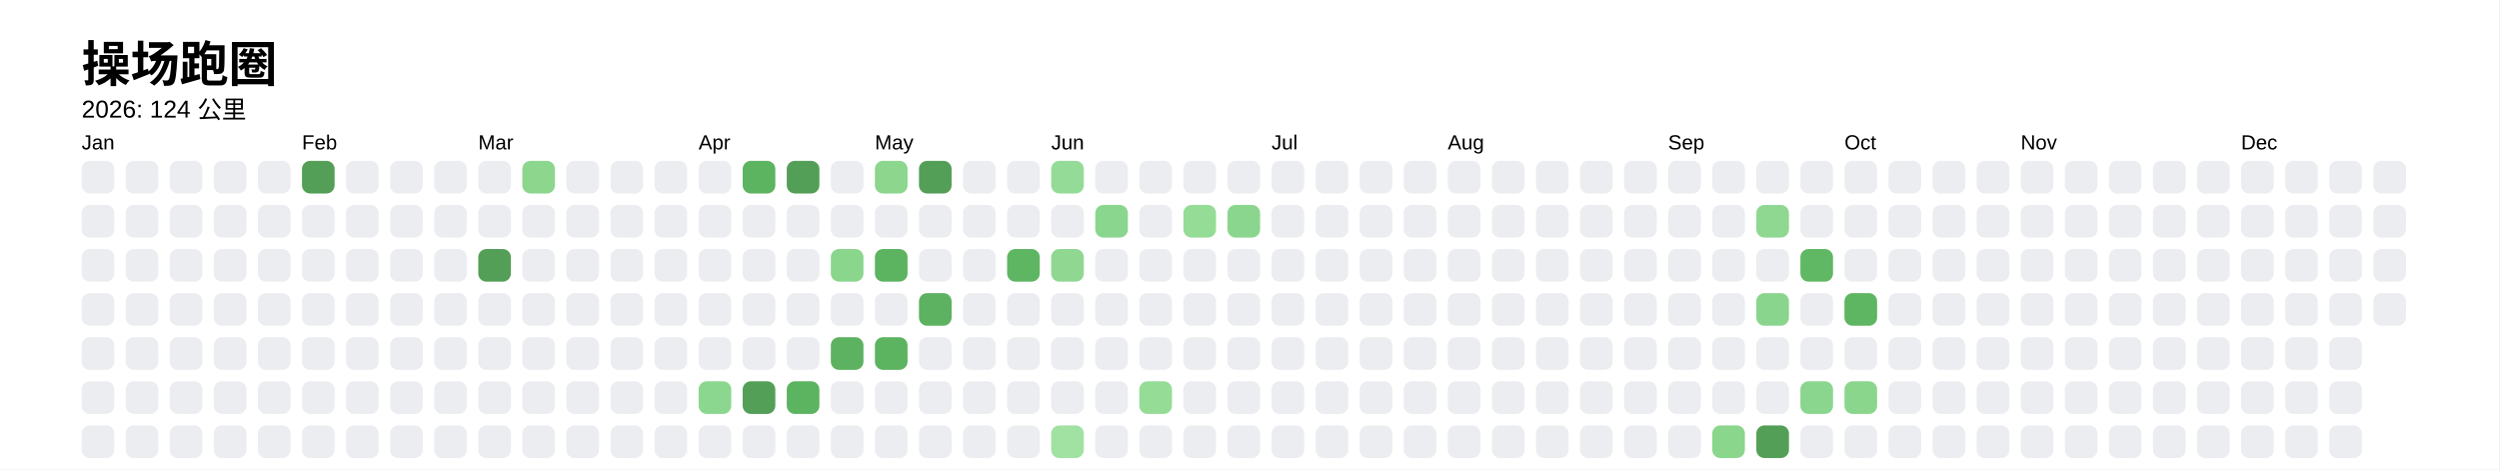
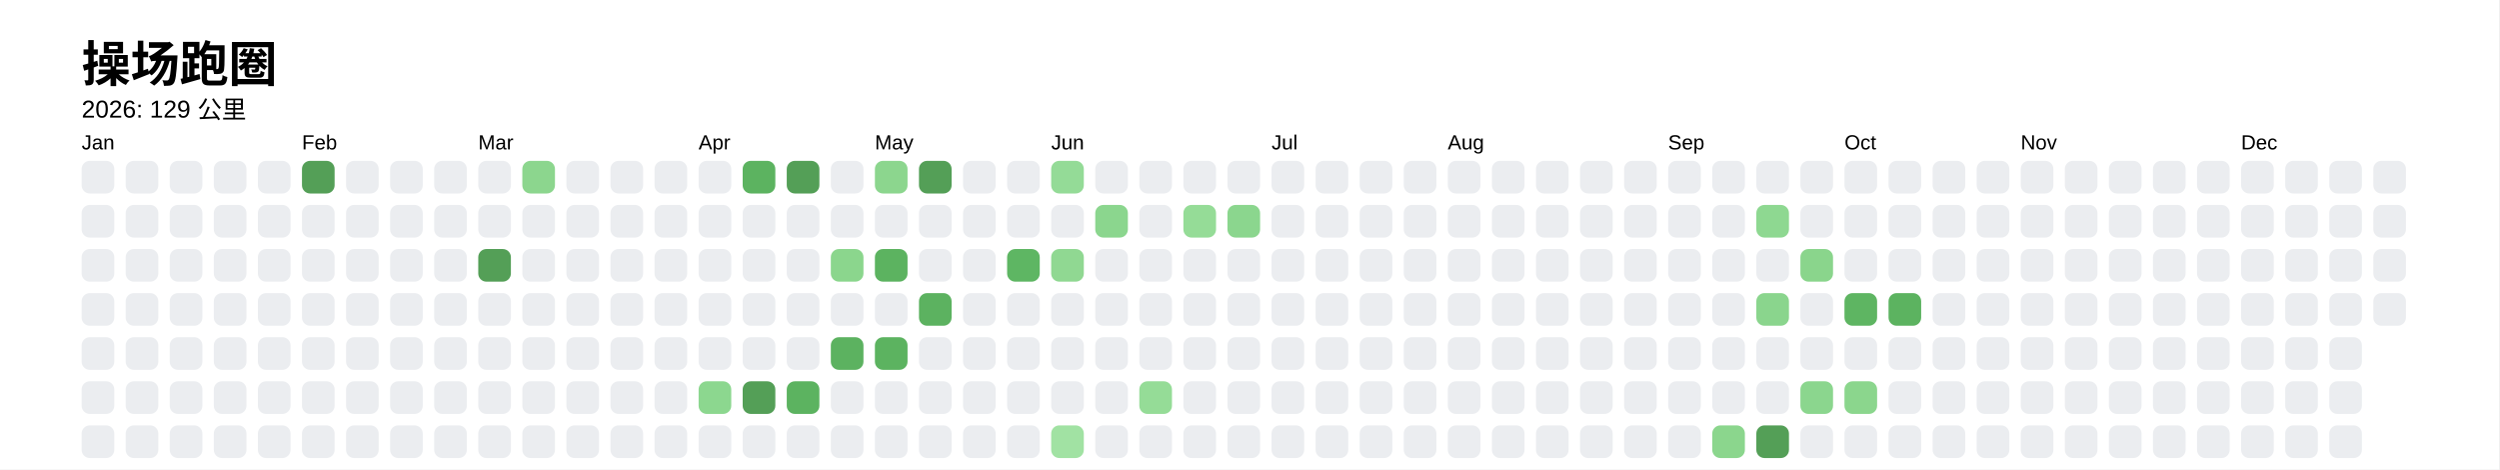
<svg xmlns="http://www.w3.org/2000/svg" baseProfile="full" height="57.5mm" version="1.1" viewBox="0,0,306.2,57.5" width="306.2mm">
  <defs />
  <rect fill="#FFFFFF" height="57.5" width="306.2" x="0" y="0" />
  <text fill="#000000" style="font-size:6px; font-family:Arial; font-weight:bold;" x="10" y="10">操场跑圈</text>
-   <text fill="#000000" style="font-size:3px; font-family:Arial;" x="10" y="14.4">2026: 124 公里</text>
+   <text fill="#000000" style="font-size:3px; font-family:Arial;" x="10" y="14.4">2026: 129 公里</text>
  <text fill="#000000" style="font-size:2.5px; font-family:Arial" x="10" y="18.3">Jan</text>
  <rect fill="#EBEDF0" height="4" rx="1" ry="1" width="4" x="10" y="19.7" />
  <rect fill="#EBEDF0" height="4" rx="1" ry="1" width="4" x="10" y="25.1" />
  <rect fill="#EBEDF0" height="4" rx="1" ry="1" width="4" x="10" y="30.5" />
  <rect fill="#EBEDF0" height="4" rx="1" ry="1" width="4" x="10" y="35.9" />
  <rect fill="#EBEDF0" height="4" rx="1" ry="1" width="4" x="10" y="41.3" />
  <rect fill="#EBEDF0" height="4" rx="1" ry="1" width="4" x="10" y="46.7" />
  <rect fill="#EBEDF0" height="4" rx="1" ry="1" width="4" x="10" y="52.1" />
  <rect fill="#EBEDF0" height="4" rx="1" ry="1" width="4" x="15.4" y="19.7" />
  <rect fill="#EBEDF0" height="4" rx="1" ry="1" width="4" x="15.4" y="25.1" />
  <rect fill="#EBEDF0" height="4" rx="1" ry="1" width="4" x="15.4" y="30.5" />
  <rect fill="#EBEDF0" height="4" rx="1" ry="1" width="4" x="15.4" y="35.9" />
  <rect fill="#EBEDF0" height="4" rx="1" ry="1" width="4" x="15.4" y="41.3" />
  <rect fill="#EBEDF0" height="4" rx="1" ry="1" width="4" x="15.4" y="46.7" />
  <rect fill="#EBEDF0" height="4" rx="1" ry="1" width="4" x="15.4" y="52.1" />
  <rect fill="#EBEDF0" height="4" rx="1" ry="1" width="4" x="20.8" y="19.7" />
  <rect fill="#EBEDF0" height="4" rx="1" ry="1" width="4" x="20.8" y="25.1" />
  <rect fill="#EBEDF0" height="4" rx="1" ry="1" width="4" x="20.8" y="30.5" />
  <rect fill="#EBEDF0" height="4" rx="1" ry="1" width="4" x="20.8" y="35.9" />
  <rect fill="#EBEDF0" height="4" rx="1" ry="1" width="4" x="20.8" y="41.3" />
  <rect fill="#EBEDF0" height="4" rx="1" ry="1" width="4" x="20.8" y="46.7" />
  <rect fill="#EBEDF0" height="4" rx="1" ry="1" width="4" x="20.8" y="52.1" />
  <rect fill="#EBEDF0" height="4" rx="1" ry="1" width="4" x="26.2" y="19.7" />
  <rect fill="#EBEDF0" height="4" rx="1" ry="1" width="4" x="26.2" y="25.1" />
  <rect fill="#EBEDF0" height="4" rx="1" ry="1" width="4" x="26.2" y="30.5" />
  <rect fill="#EBEDF0" height="4" rx="1" ry="1" width="4" x="26.2" y="35.9" />
  <rect fill="#EBEDF0" height="4" rx="1" ry="1" width="4" x="26.2" y="41.3" />
  <rect fill="#EBEDF0" height="4" rx="1" ry="1" width="4" x="26.2" y="46.7" />
  <rect fill="#EBEDF0" height="4" rx="1" ry="1" width="4" x="26.2" y="52.1" />
  <rect fill="#EBEDF0" height="4" rx="1" ry="1" width="4" x="31.6" y="19.7" />
  <rect fill="#EBEDF0" height="4" rx="1" ry="1" width="4" x="31.6" y="25.1" />
  <rect fill="#EBEDF0" height="4" rx="1" ry="1" width="4" x="31.6" y="30.5" />
  <rect fill="#EBEDF0" height="4" rx="1" ry="1" width="4" x="31.6" y="35.9" />
  <rect fill="#EBEDF0" height="4" rx="1" ry="1" width="4" x="31.6" y="41.3" />
  <rect fill="#EBEDF0" height="4" rx="1" ry="1" width="4" x="31.6" y="46.7" />
  <rect fill="#EBEDF0" height="4" rx="1" ry="1" width="4" x="31.6" y="52.1" />
  <text fill="#000000" style="font-size:2.5px; font-family:Arial" x="37.0" y="18.3">Feb</text>
  <rect fill="#549F57" height="4" rx="1" ry="1" width="4" x="37.0" y="19.7" />
  <rect fill="#EBEDF0" height="4" rx="1" ry="1" width="4" x="37.0" y="25.1" />
  <rect fill="#EBEDF0" height="4" rx="1" ry="1" width="4" x="37.0" y="30.5" />
  <rect fill="#EBEDF0" height="4" rx="1" ry="1" width="4" x="37.0" y="35.9" />
  <rect fill="#EBEDF0" height="4" rx="1" ry="1" width="4" x="37.0" y="41.3" />
  <rect fill="#EBEDF0" height="4" rx="1" ry="1" width="4" x="37.0" y="46.7" />
  <rect fill="#EBEDF0" height="4" rx="1" ry="1" width="4" x="37.0" y="52.1" />
  <rect fill="#EBEDF0" height="4" rx="1" ry="1" width="4" x="42.4" y="19.7" />
  <rect fill="#EBEDF0" height="4" rx="1" ry="1" width="4" x="42.4" y="25.1" />
  <rect fill="#EBEDF0" height="4" rx="1" ry="1" width="4" x="42.4" y="30.5" />
  <rect fill="#EBEDF0" height="4" rx="1" ry="1" width="4" x="42.4" y="35.9" />
  <rect fill="#EBEDF0" height="4" rx="1" ry="1" width="4" x="42.4" y="41.3" />
  <rect fill="#EBEDF0" height="4" rx="1" ry="1" width="4" x="42.4" y="46.7" />
  <rect fill="#EBEDF0" height="4" rx="1" ry="1" width="4" x="42.4" y="52.1" />
  <rect fill="#EBEDF0" height="4" rx="1" ry="1" width="4" x="47.8" y="19.7" />
  <rect fill="#EBEDF0" height="4" rx="1" ry="1" width="4" x="47.8" y="25.1" />
  <rect fill="#EBEDF0" height="4" rx="1" ry="1" width="4" x="47.8" y="30.5" />
  <rect fill="#EBEDF0" height="4" rx="1" ry="1" width="4" x="47.8" y="35.9" />
  <rect fill="#EBEDF0" height="4" rx="1" ry="1" width="4" x="47.8" y="41.3" />
  <rect fill="#EBEDF0" height="4" rx="1" ry="1" width="4" x="47.8" y="46.7" />
  <rect fill="#EBEDF0" height="4" rx="1" ry="1" width="4" x="47.8" y="52.1" />
  <rect fill="#EBEDF0" height="4" rx="1" ry="1" width="4" x="53.2" y="19.7" />
  <rect fill="#EBEDF0" height="4" rx="1" ry="1" width="4" x="53.2" y="25.1" />
  <rect fill="#EBEDF0" height="4" rx="1" ry="1" width="4" x="53.2" y="30.5" />
  <rect fill="#EBEDF0" height="4" rx="1" ry="1" width="4" x="53.2" y="35.9" />
  <rect fill="#EBEDF0" height="4" rx="1" ry="1" width="4" x="53.2" y="41.3" />
  <rect fill="#EBEDF0" height="4" rx="1" ry="1" width="4" x="53.2" y="46.7" />
  <rect fill="#EBEDF0" height="4" rx="1" ry="1" width="4" x="53.2" y="52.1" />
  <text fill="#000000" style="font-size:2.5px; font-family:Arial" x="58.6" y="18.3">Mar</text>
  <rect fill="#EBEDF0" height="4" rx="1" ry="1" width="4" x="58.6" y="19.7" />
  <rect fill="#EBEDF0" height="4" rx="1" ry="1" width="4" x="58.6" y="25.1" />
  <rect fill="#549F57" height="4" rx="1" ry="1" width="4" x="58.6" y="30.5" />
  <rect fill="#EBEDF0" height="4" rx="1" ry="1" width="4" x="58.6" y="35.9" />
  <rect fill="#EBEDF0" height="4" rx="1" ry="1" width="4" x="58.6" y="41.3" />
  <rect fill="#EBEDF0" height="4" rx="1" ry="1" width="4" x="58.6" y="46.7" />
  <rect fill="#EBEDF0" height="4" rx="1" ry="1" width="4" x="58.6" y="52.1" />
  <rect fill="#8cd68e" height="4" rx="1" ry="1" width="4" x="64" y="19.7" />
  <rect fill="#EBEDF0" height="4" rx="1" ry="1" width="4" x="64" y="25.1" />
  <rect fill="#EBEDF0" height="4" rx="1" ry="1" width="4" x="64" y="30.5" />
  <rect fill="#EBEDF0" height="4" rx="1" ry="1" width="4" x="64" y="35.9" />
  <rect fill="#EBEDF0" height="4" rx="1" ry="1" width="4" x="64" y="41.3" />
  <rect fill="#EBEDF0" height="4" rx="1" ry="1" width="4" x="64" y="46.7" />
  <rect fill="#EBEDF0" height="4" rx="1" ry="1" width="4" x="64" y="52.1" />
  <rect fill="#EBEDF0" height="4" rx="1" ry="1" width="4" x="69.4" y="19.7" />
  <rect fill="#EBEDF0" height="4" rx="1" ry="1" width="4" x="69.4" y="25.1" />
  <rect fill="#EBEDF0" height="4" rx="1" ry="1" width="4" x="69.4" y="30.5" />
  <rect fill="#EBEDF0" height="4" rx="1" ry="1" width="4" x="69.4" y="35.9" />
  <rect fill="#EBEDF0" height="4" rx="1" ry="1" width="4" x="69.4" y="41.3" />
  <rect fill="#EBEDF0" height="4" rx="1" ry="1" width="4" x="69.4" y="46.7" />
  <rect fill="#EBEDF0" height="4" rx="1" ry="1" width="4" x="69.4" y="52.1" />
  <rect fill="#EBEDF0" height="4" rx="1" ry="1" width="4" x="74.8" y="19.7" />
  <rect fill="#EBEDF0" height="4" rx="1" ry="1" width="4" x="74.8" y="25.1" />
  <rect fill="#EBEDF0" height="4" rx="1" ry="1" width="4" x="74.8" y="30.5" />
  <rect fill="#EBEDF0" height="4" rx="1" ry="1" width="4" x="74.8" y="35.9" />
  <rect fill="#EBEDF0" height="4" rx="1" ry="1" width="4" x="74.8" y="41.3" />
  <rect fill="#EBEDF0" height="4" rx="1" ry="1" width="4" x="74.8" y="46.7" />
  <rect fill="#EBEDF0" height="4" rx="1" ry="1" width="4" x="74.8" y="52.1" />
  <rect fill="#EBEDF0" height="4" rx="1" ry="1" width="4" x="80.2" y="19.7" />
  <rect fill="#EBEDF0" height="4" rx="1" ry="1" width="4" x="80.2" y="25.1" />
  <rect fill="#EBEDF0" height="4" rx="1" ry="1" width="4" x="80.2" y="30.5" />
  <rect fill="#EBEDF0" height="4" rx="1" ry="1" width="4" x="80.2" y="35.9" />
  <rect fill="#EBEDF0" height="4" rx="1" ry="1" width="4" x="80.2" y="41.3" />
  <rect fill="#EBEDF0" height="4" rx="1" ry="1" width="4" x="80.2" y="46.7" />
  <rect fill="#EBEDF0" height="4" rx="1" ry="1" width="4" x="80.2" y="52.1" />
  <text fill="#000000" style="font-size:2.5px; font-family:Arial" x="85.6" y="18.3">Apr</text>
  <rect fill="#EBEDF0" height="4" rx="1" ry="1" width="4" x="85.6" y="19.7" />
  <rect fill="#EBEDF0" height="4" rx="1" ry="1" width="4" x="85.6" y="25.1" />
  <rect fill="#EBEDF0" height="4" rx="1" ry="1" width="4" x="85.6" y="30.5" />
  <rect fill="#EBEDF0" height="4" rx="1" ry="1" width="4" x="85.6" y="35.9" />
  <rect fill="#EBEDF0" height="4" rx="1" ry="1" width="4" x="85.6" y="41.3" />
  <rect fill="#8cd78f" height="4" rx="1" ry="1" width="4" x="85.6" y="46.7" />
  <rect fill="#EBEDF0" height="4" rx="1" ry="1" width="4" x="85.6" y="52.1" />
  <rect fill="#5cb360" height="4" rx="1" ry="1" width="4" x="91" y="19.7" />
  <rect fill="#EBEDF0" height="4" rx="1" ry="1" width="4" x="91" y="25.1" />
  <rect fill="#EBEDF0" height="4" rx="1" ry="1" width="4" x="91" y="30.5" />
  <rect fill="#EBEDF0" height="4" rx="1" ry="1" width="4" x="91" y="35.9" />
  <rect fill="#EBEDF0" height="4" rx="1" ry="1" width="4" x="91" y="41.3" />
  <rect fill="#549F57" height="4" rx="1" ry="1" width="4" x="91" y="46.7" />
  <rect fill="#EBEDF0" height="4" rx="1" ry="1" width="4" x="91" y="52.1" />
  <rect fill="#549F57" height="4" rx="1" ry="1" width="4" x="96.4" y="19.7" />
  <rect fill="#EBEDF0" height="4" rx="1" ry="1" width="4" x="96.4" y="25.1" />
  <rect fill="#EBEDF0" height="4" rx="1" ry="1" width="4" x="96.4" y="30.5" />
  <rect fill="#EBEDF0" height="4" rx="1" ry="1" width="4" x="96.4" y="35.9" />
  <rect fill="#EBEDF0" height="4" rx="1" ry="1" width="4" x="96.4" y="41.3" />
  <rect fill="#5cb360" height="4" rx="1" ry="1" width="4" x="96.4" y="46.7" />
  <rect fill="#EBEDF0" height="4" rx="1" ry="1" width="4" x="96.4" y="52.1" />
  <rect fill="#EBEDF0" height="4" rx="1" ry="1" width="4" x="101.8" y="19.7" />
  <rect fill="#EBEDF0" height="4" rx="1" ry="1" width="4" x="101.8" y="25.1" />
  <rect fill="#8bd68d" height="4" rx="1" ry="1" width="4" x="101.8" y="30.5" />
  <rect fill="#EBEDF0" height="4" rx="1" ry="1" width="4" x="101.8" y="35.9" />
  <rect fill="#5cb260" height="4" rx="1" ry="1" width="4" x="101.8" y="41.3" />
  <rect fill="#EBEDF0" height="4" rx="1" ry="1" width="4" x="101.8" y="46.7" />
  <rect fill="#EBEDF0" height="4" rx="1" ry="1" width="4" x="101.8" y="52.1" />
  <text fill="#000000" style="font-size:2.5px; font-family:Arial" x="107.2" y="18.3">May</text>
  <rect fill="#8cd68e" height="4" rx="1" ry="1" width="4" x="107.2" y="19.7" />
  <rect fill="#EBEDF0" height="4" rx="1" ry="1" width="4" x="107.2" y="25.1" />
  <rect fill="#5cb360" height="4" rx="1" ry="1" width="4" x="107.2" y="30.5" />
  <rect fill="#EBEDF0" height="4" rx="1" ry="1" width="4" x="107.2" y="35.9" />
  <rect fill="#5cb360" height="4" rx="1" ry="1" width="4" x="107.2" y="41.3" />
  <rect fill="#EBEDF0" height="4" rx="1" ry="1" width="4" x="107.2" y="46.7" />
  <rect fill="#EBEDF0" height="4" rx="1" ry="1" width="4" x="107.2" y="52.1" />
  <rect fill="#549F57" height="4" rx="1" ry="1" width="4" x="112.6" y="19.7" />
  <rect fill="#EBEDF0" height="4" rx="1" ry="1" width="4" x="112.6" y="25.1" />
  <rect fill="#EBEDF0" height="4" rx="1" ry="1" width="4" x="112.6" y="30.5" />
  <rect fill="#5cb260" height="4" rx="1" ry="1" width="4" x="112.6" y="35.9" />
  <rect fill="#EBEDF0" height="4" rx="1" ry="1" width="4" x="112.6" y="41.3" />
  <rect fill="#EBEDF0" height="4" rx="1" ry="1" width="4" x="112.6" y="46.7" />
  <rect fill="#EBEDF0" height="4" rx="1" ry="1" width="4" x="112.6" y="52.1" />
  <rect fill="#EBEDF0" height="4" rx="1" ry="1" width="4" x="118" y="19.7" />
  <rect fill="#EBEDF0" height="4" rx="1" ry="1" width="4" x="118" y="25.1" />
  <rect fill="#EBEDF0" height="4" rx="1" ry="1" width="4" x="118" y="30.5" />
  <rect fill="#EBEDF0" height="4" rx="1" ry="1" width="4" x="118" y="35.9" />
  <rect fill="#EBEDF0" height="4" rx="1" ry="1" width="4" x="118" y="41.3" />
  <rect fill="#EBEDF0" height="4" rx="1" ry="1" width="4" x="118" y="46.7" />
  <rect fill="#EBEDF0" height="4" rx="1" ry="1" width="4" x="118" y="52.1" />
  <rect fill="#EBEDF0" height="4" rx="1" ry="1" width="4" x="123.4" y="19.7" />
  <rect fill="#EBEDF0" height="4" rx="1" ry="1" width="4" x="123.4" y="25.1" />
  <rect fill="#5eb663" height="4" rx="1" ry="1" width="4" x="123.4" y="30.5" />
  <rect fill="#EBEDF0" height="4" rx="1" ry="1" width="4" x="123.4" y="35.9" />
  <rect fill="#EBEDF0" height="4" rx="1" ry="1" width="4" x="123.4" y="41.3" />
  <rect fill="#EBEDF0" height="4" rx="1" ry="1" width="4" x="123.4" y="46.7" />
  <rect fill="#EBEDF0" height="4" rx="1" ry="1" width="4" x="123.4" y="52.1" />
  <text fill="#000000" style="font-size:2.5px; font-family:Arial" x="128.8" y="18.3">Jun</text>
  <rect fill="#94db97" height="4" rx="1" ry="1" width="4" x="128.8" y="19.7" />
  <rect fill="#EBEDF0" height="4" rx="1" ry="1" width="4" x="128.8" y="25.1" />
  <rect fill="#90d892" height="4" rx="1" ry="1" width="4" x="128.8" y="30.5" />
  <rect fill="#EBEDF0" height="4" rx="1" ry="1" width="4" x="128.8" y="35.9" />
  <rect fill="#EBEDF0" height="4" rx="1" ry="1" width="4" x="128.8" y="41.3" />
  <rect fill="#EBEDF0" height="4" rx="1" ry="1" width="4" x="128.8" y="46.7" />
  <rect fill="#a1e2a3" height="4" rx="1" ry="1" width="4" x="128.8" y="52.1" />
  <rect fill="#EBEDF0" height="4" rx="1" ry="1" width="4" x="134.2" y="19.7" />
  <rect fill="#8bd68e" height="4" rx="1" ry="1" width="4" x="134.2" y="25.1" />
  <rect fill="#EBEDF0" height="4" rx="1" ry="1" width="4" x="134.2" y="30.5" />
  <rect fill="#EBEDF0" height="4" rx="1" ry="1" width="4" x="134.2" y="35.9" />
  <rect fill="#EBEDF0" height="4" rx="1" ry="1" width="4" x="134.2" y="41.3" />
  <rect fill="#EBEDF0" height="4" rx="1" ry="1" width="4" x="134.2" y="46.7" />
  <rect fill="#EBEDF0" height="4" rx="1" ry="1" width="4" x="134.2" y="52.1" />
  <rect fill="#EBEDF0" height="4" rx="1" ry="1" width="4" x="139.6" y="19.7" />
  <rect fill="#EBEDF0" height="4" rx="1" ry="1" width="4" x="139.6" y="25.1" />
  <rect fill="#EBEDF0" height="4" rx="1" ry="1" width="4" x="139.6" y="30.5" />
  <rect fill="#EBEDF0" height="4" rx="1" ry="1" width="4" x="139.6" y="35.9" />
  <rect fill="#EBEDF0" height="4" rx="1" ry="1" width="4" x="139.6" y="41.3" />
  <rect fill="#95dc97" height="4" rx="1" ry="1" width="4" x="139.6" y="46.7" />
  <rect fill="#EBEDF0" height="4" rx="1" ry="1" width="4" x="139.6" y="52.1" />
  <rect fill="#EBEDF0" height="4" rx="1" ry="1" width="4" x="145" y="19.7" />
  <rect fill="#95dc97" height="4" rx="1" ry="1" width="4" x="145" y="25.1" />
  <rect fill="#EBEDF0" height="4" rx="1" ry="1" width="4" x="145" y="30.5" />
  <rect fill="#EBEDF0" height="4" rx="1" ry="1" width="4" x="145" y="35.9" />
  <rect fill="#EBEDF0" height="4" rx="1" ry="1" width="4" x="145" y="41.3" />
  <rect fill="#EBEDF0" height="4" rx="1" ry="1" width="4" x="145" y="46.7" />
  <rect fill="#EBEDF0" height="4" rx="1" ry="1" width="4" x="145" y="52.1" />
  <rect fill="#EBEDF0" height="4" rx="1" ry="1" width="4" x="150.4" y="19.7" />
  <rect fill="#8bd68e" height="4" rx="1" ry="1" width="4" x="150.4" y="25.1" />
  <rect fill="#EBEDF0" height="4" rx="1" ry="1" width="4" x="150.4" y="30.5" />
  <rect fill="#EBEDF0" height="4" rx="1" ry="1" width="4" x="150.4" y="35.9" />
  <rect fill="#EBEDF0" height="4" rx="1" ry="1" width="4" x="150.4" y="41.3" />
  <rect fill="#EBEDF0" height="4" rx="1" ry="1" width="4" x="150.4" y="46.7" />
  <rect fill="#EBEDF0" height="4" rx="1" ry="1" width="4" x="150.4" y="52.1" />
  <text fill="#000000" style="font-size:2.5px; font-family:Arial" x="155.8" y="18.3">Jul</text>
  <rect fill="#EBEDF0" height="4" rx="1" ry="1" width="4" x="155.8" y="19.7" />
  <rect fill="#EBEDF0" height="4" rx="1" ry="1" width="4" x="155.8" y="25.1" />
  <rect fill="#EBEDF0" height="4" rx="1" ry="1" width="4" x="155.8" y="30.5" />
  <rect fill="#EBEDF0" height="4" rx="1" ry="1" width="4" x="155.8" y="35.9" />
  <rect fill="#EBEDF0" height="4" rx="1" ry="1" width="4" x="155.8" y="41.3" />
  <rect fill="#EBEDF0" height="4" rx="1" ry="1" width="4" x="155.8" y="46.7" />
  <rect fill="#EBEDF0" height="4" rx="1" ry="1" width="4" x="155.8" y="52.1" />
  <rect fill="#EBEDF0" height="4" rx="1" ry="1" width="4" x="161.2" y="19.7" />
  <rect fill="#EBEDF0" height="4" rx="1" ry="1" width="4" x="161.2" y="25.1" />
  <rect fill="#EBEDF0" height="4" rx="1" ry="1" width="4" x="161.2" y="30.5" />
  <rect fill="#EBEDF0" height="4" rx="1" ry="1" width="4" x="161.2" y="35.9" />
  <rect fill="#EBEDF0" height="4" rx="1" ry="1" width="4" x="161.2" y="41.3" />
  <rect fill="#EBEDF0" height="4" rx="1" ry="1" width="4" x="161.2" y="46.7" />
  <rect fill="#EBEDF0" height="4" rx="1" ry="1" width="4" x="161.2" y="52.1" />
  <rect fill="#EBEDF0" height="4" rx="1" ry="1" width="4" x="166.6" y="19.7" />
  <rect fill="#EBEDF0" height="4" rx="1" ry="1" width="4" x="166.6" y="25.1" />
  <rect fill="#EBEDF0" height="4" rx="1" ry="1" width="4" x="166.6" y="30.5" />
  <rect fill="#EBEDF0" height="4" rx="1" ry="1" width="4" x="166.6" y="35.9" />
  <rect fill="#EBEDF0" height="4" rx="1" ry="1" width="4" x="166.6" y="41.3" />
  <rect fill="#EBEDF0" height="4" rx="1" ry="1" width="4" x="166.6" y="46.7" />
  <rect fill="#EBEDF0" height="4" rx="1" ry="1" width="4" x="166.6" y="52.1" />
  <rect fill="#EBEDF0" height="4" rx="1" ry="1" width="4" x="172" y="19.7" />
  <rect fill="#EBEDF0" height="4" rx="1" ry="1" width="4" x="172" y="25.1" />
  <rect fill="#EBEDF0" height="4" rx="1" ry="1" width="4" x="172" y="30.5" />
  <rect fill="#EBEDF0" height="4" rx="1" ry="1" width="4" x="172" y="35.9" />
  <rect fill="#EBEDF0" height="4" rx="1" ry="1" width="4" x="172" y="41.3" />
  <rect fill="#EBEDF0" height="4" rx="1" ry="1" width="4" x="172" y="46.7" />
  <rect fill="#EBEDF0" height="4" rx="1" ry="1" width="4" x="172" y="52.1" />
  <text fill="#000000" style="font-size:2.5px; font-family:Arial" x="177.4" y="18.3">Aug</text>
  <rect fill="#EBEDF0" height="4" rx="1" ry="1" width="4" x="177.4" y="19.7" />
  <rect fill="#EBEDF0" height="4" rx="1" ry="1" width="4" x="177.4" y="25.1" />
  <rect fill="#EBEDF0" height="4" rx="1" ry="1" width="4" x="177.4" y="30.5" />
  <rect fill="#EBEDF0" height="4" rx="1" ry="1" width="4" x="177.4" y="35.9" />
  <rect fill="#EBEDF0" height="4" rx="1" ry="1" width="4" x="177.4" y="41.3" />
  <rect fill="#EBEDF0" height="4" rx="1" ry="1" width="4" x="177.4" y="46.7" />
  <rect fill="#EBEDF0" height="4" rx="1" ry="1" width="4" x="177.4" y="52.1" />
  <rect fill="#EBEDF0" height="4" rx="1" ry="1" width="4" x="182.8" y="19.7" />
  <rect fill="#EBEDF0" height="4" rx="1" ry="1" width="4" x="182.8" y="25.1" />
  <rect fill="#EBEDF0" height="4" rx="1" ry="1" width="4" x="182.8" y="30.5" />
  <rect fill="#EBEDF0" height="4" rx="1" ry="1" width="4" x="182.8" y="35.9" />
  <rect fill="#EBEDF0" height="4" rx="1" ry="1" width="4" x="182.8" y="41.3" />
  <rect fill="#EBEDF0" height="4" rx="1" ry="1" width="4" x="182.8" y="46.7" />
  <rect fill="#EBEDF0" height="4" rx="1" ry="1" width="4" x="182.8" y="52.1" />
  <rect fill="#EBEDF0" height="4" rx="1" ry="1" width="4" x="188.2" y="19.7" />
  <rect fill="#EBEDF0" height="4" rx="1" ry="1" width="4" x="188.2" y="25.1" />
  <rect fill="#EBEDF0" height="4" rx="1" ry="1" width="4" x="188.2" y="30.5" />
  <rect fill="#EBEDF0" height="4" rx="1" ry="1" width="4" x="188.2" y="35.9" />
  <rect fill="#EBEDF0" height="4" rx="1" ry="1" width="4" x="188.2" y="41.3" />
  <rect fill="#EBEDF0" height="4" rx="1" ry="1" width="4" x="188.2" y="46.7" />
  <rect fill="#EBEDF0" height="4" rx="1" ry="1" width="4" x="188.2" y="52.1" />
  <rect fill="#EBEDF0" height="4" rx="1" ry="1" width="4" x="193.6" y="19.7" />
  <rect fill="#EBEDF0" height="4" rx="1" ry="1" width="4" x="193.6" y="25.1" />
  <rect fill="#EBEDF0" height="4" rx="1" ry="1" width="4" x="193.6" y="30.5" />
  <rect fill="#EBEDF0" height="4" rx="1" ry="1" width="4" x="193.6" y="35.9" />
  <rect fill="#EBEDF0" height="4" rx="1" ry="1" width="4" x="193.6" y="41.3" />
  <rect fill="#EBEDF0" height="4" rx="1" ry="1" width="4" x="193.6" y="46.7" />
  <rect fill="#EBEDF0" height="4" rx="1" ry="1" width="4" x="193.6" y="52.1" />
  <rect fill="#EBEDF0" height="4" rx="1" ry="1" width="4" x="199" y="19.7" />
  <rect fill="#EBEDF0" height="4" rx="1" ry="1" width="4" x="199" y="25.1" />
  <rect fill="#EBEDF0" height="4" rx="1" ry="1" width="4" x="199" y="30.5" />
  <rect fill="#EBEDF0" height="4" rx="1" ry="1" width="4" x="199" y="35.9" />
  <rect fill="#EBEDF0" height="4" rx="1" ry="1" width="4" x="199" y="41.3" />
  <rect fill="#EBEDF0" height="4" rx="1" ry="1" width="4" x="199" y="46.7" />
  <rect fill="#EBEDF0" height="4" rx="1" ry="1" width="4" x="199" y="52.1" />
  <text fill="#000000" style="font-size:2.5px; font-family:Arial" x="204.4" y="18.3">Sep</text>
  <rect fill="#EBEDF0" height="4" rx="1" ry="1" width="4" x="204.4" y="19.7" />
  <rect fill="#EBEDF0" height="4" rx="1" ry="1" width="4" x="204.4" y="25.1" />
  <rect fill="#EBEDF0" height="4" rx="1" ry="1" width="4" x="204.4" y="30.5" />
  <rect fill="#EBEDF0" height="4" rx="1" ry="1" width="4" x="204.4" y="35.9" />
  <rect fill="#EBEDF0" height="4" rx="1" ry="1" width="4" x="204.4" y="41.3" />
  <rect fill="#EBEDF0" height="4" rx="1" ry="1" width="4" x="204.4" y="46.7" />
  <rect fill="#EBEDF0" height="4" rx="1" ry="1" width="4" x="204.4" y="52.1" />
  <rect fill="#EBEDF0" height="4" rx="1" ry="1" width="4" x="209.8" y="19.7" />
  <rect fill="#EBEDF0" height="4" rx="1" ry="1" width="4" x="209.8" y="25.1" />
  <rect fill="#EBEDF0" height="4" rx="1" ry="1" width="4" x="209.8" y="30.5" />
  <rect fill="#EBEDF0" height="4" rx="1" ry="1" width="4" x="209.8" y="35.9" />
  <rect fill="#EBEDF0" height="4" rx="1" ry="1" width="4" x="209.8" y="41.3" />
  <rect fill="#EBEDF0" height="4" rx="1" ry="1" width="4" x="209.8" y="46.7" />
  <rect fill="#8bd68d" height="4" rx="1" ry="1" width="4" x="209.8" y="52.1" />
  <rect fill="#EBEDF0" height="4" rx="1" ry="1" width="4" x="215.2" y="19.7" />
  <rect fill="#8ed891" height="4" rx="1" ry="1" width="4" x="215.2" y="25.1" />
  <rect fill="#EBEDF0" height="4" rx="1" ry="1" width="4" x="215.2" y="30.5" />
  <rect fill="#8ad58d" height="4" rx="1" ry="1" width="4" x="215.2" y="35.9" />
  <rect fill="#EBEDF0" height="4" rx="1" ry="1" width="4" x="215.2" y="41.3" />
  <rect fill="#EBEDF0" height="4" rx="1" ry="1" width="4" x="215.2" y="46.7" />
  <rect fill="#549F57" height="4" rx="1" ry="1" width="4" x="215.2" y="52.1" />
  <rect fill="#EBEDF0" height="4" rx="1" ry="1" width="4" x="220.6" y="19.7" />
  <rect fill="#EBEDF0" height="4" rx="1" ry="1" width="4" x="220.6" y="25.1" />
-   <rect fill="#60b865" height="4" rx="1" ry="1" width="4" x="220.6" y="30.5" />
+   <rect fill="#8ad58c" height="4" rx="1" ry="1" width="4" x="220.6" y="30.5" />
  <rect fill="#EBEDF0" height="4" rx="1" ry="1" width="4" x="220.6" y="35.9" />
  <rect fill="#EBEDF0" height="4" rx="1" ry="1" width="4" x="220.6" y="41.3" />
  <rect fill="#8bd68e" height="4" rx="1" ry="1" width="4" x="220.6" y="46.7" />
  <rect fill="#EBEDF0" height="4" rx="1" ry="1" width="4" x="220.6" y="52.1" />
  <text fill="#000000" style="font-size:2.5px; font-family:Arial" x="226" y="18.3">Oct</text>
  <rect fill="#EBEDF0" height="4" rx="1" ry="1" width="4" x="226" y="19.7" />
  <rect fill="#EBEDF0" height="4" rx="1" ry="1" width="4" x="226" y="25.1" />
  <rect fill="#EBEDF0" height="4" rx="1" ry="1" width="4" x="226" y="30.5" />
  <rect fill="#5eb562" height="4" rx="1" ry="1" width="4" x="226" y="35.9" />
  <rect fill="#EBEDF0" height="4" rx="1" ry="1" width="4" x="226" y="41.3" />
  <rect fill="#8bd68d" height="4" rx="1" ry="1" width="4" x="226" y="46.7" />
  <rect fill="#EBEDF0" height="4" rx="1" ry="1" width="4" x="226" y="52.1" />
  <rect fill="#EBEDF0" height="4" rx="1" ry="1" width="4" x="231.4" y="19.7" />
  <rect fill="#EBEDF0" height="4" rx="1" ry="1" width="4" x="231.4" y="25.1" />
  <rect fill="#EBEDF0" height="4" rx="1" ry="1" width="4" x="231.4" y="30.5" />
-   <rect fill="#EBEDF0" height="4" rx="1" ry="1" width="4" x="231.4" y="35.9" />
+   <rect fill="#5cb360" height="4" rx="1" ry="1" width="4" x="231.4" y="35.9" />
  <rect fill="#EBEDF0" height="4" rx="1" ry="1" width="4" x="231.4" y="41.3" />
  <rect fill="#EBEDF0" height="4" rx="1" ry="1" width="4" x="231.4" y="46.7" />
  <rect fill="#EBEDF0" height="4" rx="1" ry="1" width="4" x="231.4" y="52.1" />
  <rect fill="#EBEDF0" height="4" rx="1" ry="1" width="4" x="236.8" y="19.7" />
  <rect fill="#EBEDF0" height="4" rx="1" ry="1" width="4" x="236.8" y="25.1" />
  <rect fill="#EBEDF0" height="4" rx="1" ry="1" width="4" x="236.8" y="30.5" />
  <rect fill="#EBEDF0" height="4" rx="1" ry="1" width="4" x="236.8" y="35.9" />
  <rect fill="#EBEDF0" height="4" rx="1" ry="1" width="4" x="236.8" y="41.3" />
  <rect fill="#EBEDF0" height="4" rx="1" ry="1" width="4" x="236.8" y="46.7" />
  <rect fill="#EBEDF0" height="4" rx="1" ry="1" width="4" x="236.8" y="52.1" />
  <rect fill="#EBEDF0" height="4" rx="1" ry="1" width="4" x="242.2" y="19.7" />
  <rect fill="#EBEDF0" height="4" rx="1" ry="1" width="4" x="242.2" y="25.1" />
  <rect fill="#EBEDF0" height="4" rx="1" ry="1" width="4" x="242.2" y="30.5" />
  <rect fill="#EBEDF0" height="4" rx="1" ry="1" width="4" x="242.2" y="35.9" />
  <rect fill="#EBEDF0" height="4" rx="1" ry="1" width="4" x="242.2" y="41.3" />
  <rect fill="#EBEDF0" height="4" rx="1" ry="1" width="4" x="242.2" y="46.7" />
  <rect fill="#EBEDF0" height="4" rx="1" ry="1" width="4" x="242.2" y="52.1" />
  <text fill="#000000" style="font-size:2.5px; font-family:Arial" x="247.6" y="18.3">Nov</text>
  <rect fill="#EBEDF0" height="4" rx="1" ry="1" width="4" x="247.6" y="19.7" />
  <rect fill="#EBEDF0" height="4" rx="1" ry="1" width="4" x="247.6" y="25.1" />
  <rect fill="#EBEDF0" height="4" rx="1" ry="1" width="4" x="247.6" y="30.5" />
  <rect fill="#EBEDF0" height="4" rx="1" ry="1" width="4" x="247.6" y="35.9" />
  <rect fill="#EBEDF0" height="4" rx="1" ry="1" width="4" x="247.6" y="41.3" />
  <rect fill="#EBEDF0" height="4" rx="1" ry="1" width="4" x="247.6" y="46.7" />
  <rect fill="#EBEDF0" height="4" rx="1" ry="1" width="4" x="247.6" y="52.1" />
  <rect fill="#EBEDF0" height="4" rx="1" ry="1" width="4" x="253" y="19.7" />
  <rect fill="#EBEDF0" height="4" rx="1" ry="1" width="4" x="253" y="25.1" />
  <rect fill="#EBEDF0" height="4" rx="1" ry="1" width="4" x="253" y="30.5" />
  <rect fill="#EBEDF0" height="4" rx="1" ry="1" width="4" x="253" y="35.9" />
  <rect fill="#EBEDF0" height="4" rx="1" ry="1" width="4" x="253" y="41.3" />
  <rect fill="#EBEDF0" height="4" rx="1" ry="1" width="4" x="253" y="46.7" />
  <rect fill="#EBEDF0" height="4" rx="1" ry="1" width="4" x="253" y="52.1" />
  <rect fill="#EBEDF0" height="4" rx="1" ry="1" width="4" x="258.4" y="19.7" />
  <rect fill="#EBEDF0" height="4" rx="1" ry="1" width="4" x="258.4" y="25.1" />
  <rect fill="#EBEDF0" height="4" rx="1" ry="1" width="4" x="258.4" y="30.5" />
  <rect fill="#EBEDF0" height="4" rx="1" ry="1" width="4" x="258.4" y="35.9" />
  <rect fill="#EBEDF0" height="4" rx="1" ry="1" width="4" x="258.4" y="41.3" />
  <rect fill="#EBEDF0" height="4" rx="1" ry="1" width="4" x="258.4" y="46.7" />
  <rect fill="#EBEDF0" height="4" rx="1" ry="1" width="4" x="258.4" y="52.1" />
  <rect fill="#EBEDF0" height="4" rx="1" ry="1" width="4" x="263.8" y="19.7" />
  <rect fill="#EBEDF0" height="4" rx="1" ry="1" width="4" x="263.8" y="25.1" />
  <rect fill="#EBEDF0" height="4" rx="1" ry="1" width="4" x="263.8" y="30.5" />
  <rect fill="#EBEDF0" height="4" rx="1" ry="1" width="4" x="263.8" y="35.9" />
  <rect fill="#EBEDF0" height="4" rx="1" ry="1" width="4" x="263.8" y="41.3" />
  <rect fill="#EBEDF0" height="4" rx="1" ry="1" width="4" x="263.8" y="46.7" />
  <rect fill="#EBEDF0" height="4" rx="1" ry="1" width="4" x="263.8" y="52.1" />
  <rect fill="#EBEDF0" height="4" rx="1" ry="1" width="4" x="269.2" y="19.7" />
  <rect fill="#EBEDF0" height="4" rx="1" ry="1" width="4" x="269.2" y="25.1" />
  <rect fill="#EBEDF0" height="4" rx="1" ry="1" width="4" x="269.2" y="30.5" />
  <rect fill="#EBEDF0" height="4" rx="1" ry="1" width="4" x="269.2" y="35.9" />
  <rect fill="#EBEDF0" height="4" rx="1" ry="1" width="4" x="269.2" y="41.3" />
  <rect fill="#EBEDF0" height="4" rx="1" ry="1" width="4" x="269.2" y="46.7" />
  <rect fill="#EBEDF0" height="4" rx="1" ry="1" width="4" x="269.2" y="52.1" />
  <text fill="#000000" style="font-size:2.5px; font-family:Arial" x="274.6" y="18.3">Dec</text>
  <rect fill="#EBEDF0" height="4" rx="1" ry="1" width="4" x="274.6" y="19.7" />
  <rect fill="#EBEDF0" height="4" rx="1" ry="1" width="4" x="274.6" y="25.1" />
  <rect fill="#EBEDF0" height="4" rx="1" ry="1" width="4" x="274.6" y="30.5" />
  <rect fill="#EBEDF0" height="4" rx="1" ry="1" width="4" x="274.6" y="35.9" />
  <rect fill="#EBEDF0" height="4" rx="1" ry="1" width="4" x="274.6" y="41.3" />
  <rect fill="#EBEDF0" height="4" rx="1" ry="1" width="4" x="274.6" y="46.7" />
  <rect fill="#EBEDF0" height="4" rx="1" ry="1" width="4" x="274.6" y="52.1" />
  <rect fill="#EBEDF0" height="4" rx="1" ry="1" width="4" x="280" y="19.7" />
  <rect fill="#EBEDF0" height="4" rx="1" ry="1" width="4" x="280" y="25.1" />
  <rect fill="#EBEDF0" height="4" rx="1" ry="1" width="4" x="280" y="30.5" />
  <rect fill="#EBEDF0" height="4" rx="1" ry="1" width="4" x="280" y="35.9" />
  <rect fill="#EBEDF0" height="4" rx="1" ry="1" width="4" x="280" y="41.3" />
  <rect fill="#EBEDF0" height="4" rx="1" ry="1" width="4" x="280" y="46.7" />
  <rect fill="#EBEDF0" height="4" rx="1" ry="1" width="4" x="280" y="52.1" />
  <rect fill="#EBEDF0" height="4" rx="1" ry="1" width="4" x="285.4" y="19.7" />
  <rect fill="#EBEDF0" height="4" rx="1" ry="1" width="4" x="285.4" y="25.1" />
  <rect fill="#EBEDF0" height="4" rx="1" ry="1" width="4" x="285.4" y="30.5" />
  <rect fill="#EBEDF0" height="4" rx="1" ry="1" width="4" x="285.4" y="35.9" />
  <rect fill="#EBEDF0" height="4" rx="1" ry="1" width="4" x="285.4" y="41.3" />
  <rect fill="#EBEDF0" height="4" rx="1" ry="1" width="4" x="285.4" y="46.7" />
  <rect fill="#EBEDF0" height="4" rx="1" ry="1" width="4" x="285.4" y="52.1" />
  <rect fill="#EBEDF0" height="4" rx="1" ry="1" width="4" x="290.8" y="19.7" />
  <rect fill="#EBEDF0" height="4" rx="1" ry="1" width="4" x="290.8" y="25.1" />
  <rect fill="#EBEDF0" height="4" rx="1" ry="1" width="4" x="290.8" y="30.5" />
  <rect fill="#EBEDF0" height="4" rx="1" ry="1" width="4" x="290.8" y="35.9" />
</svg>
